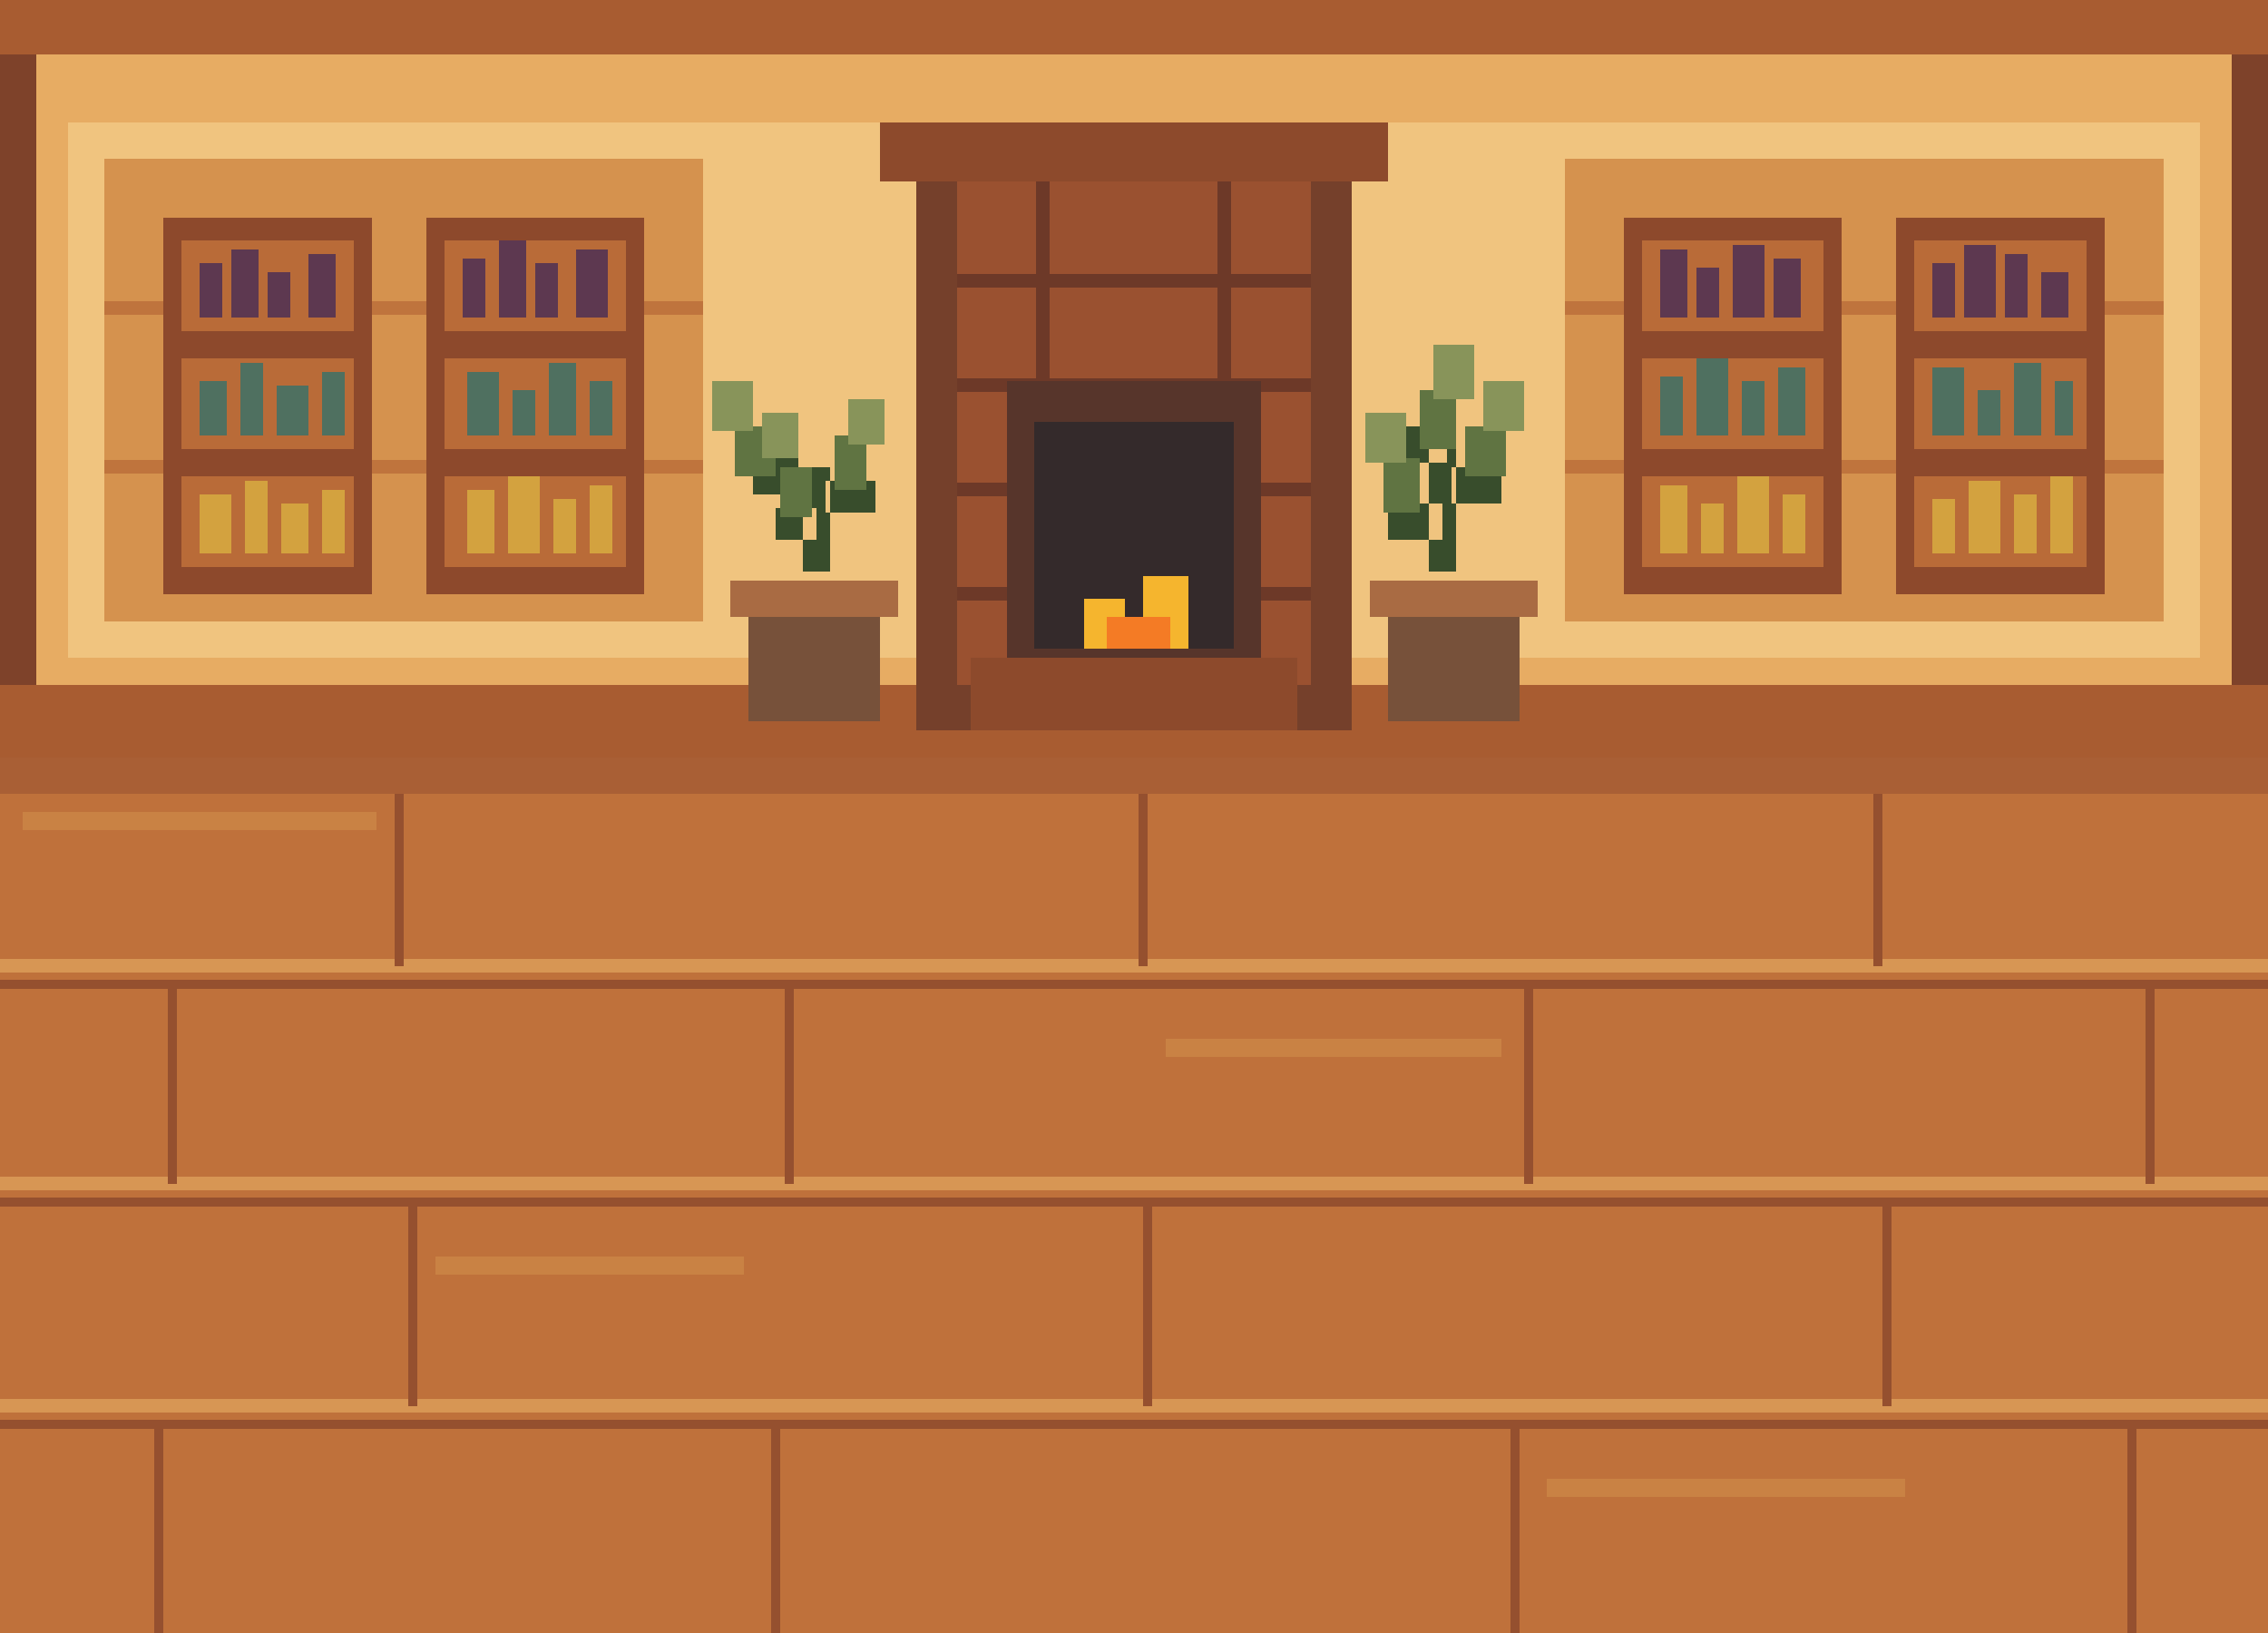
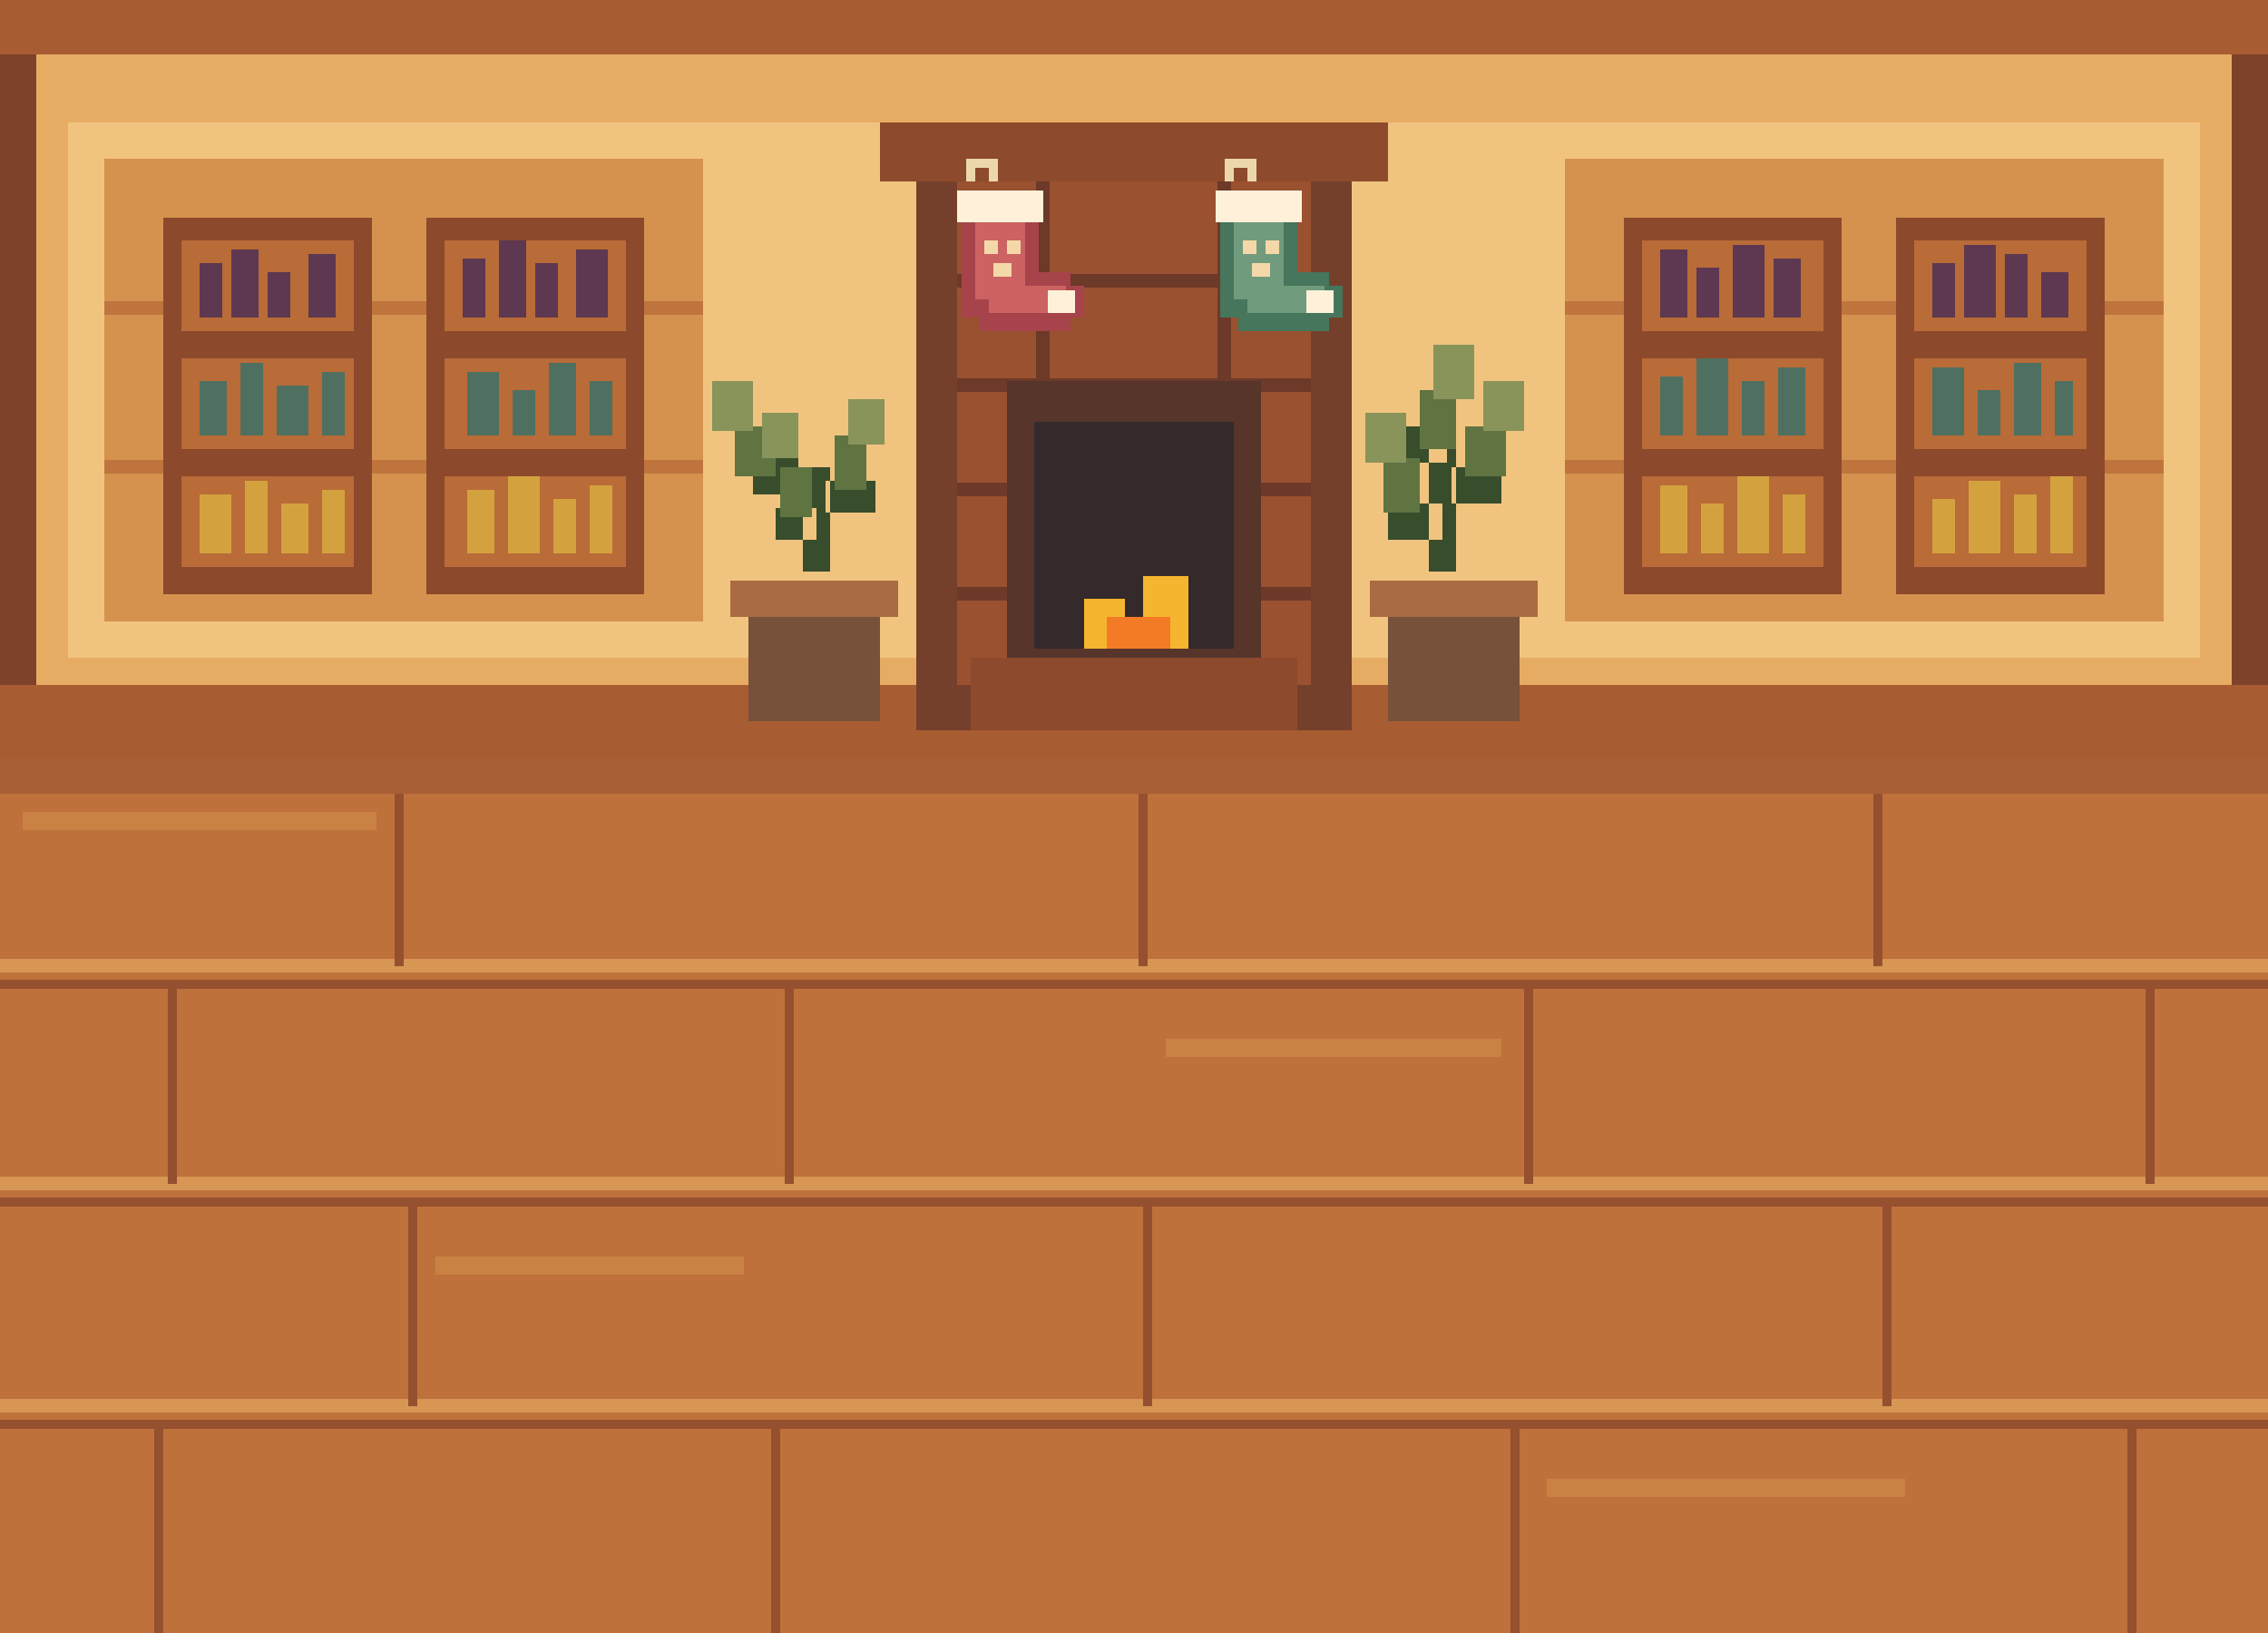
<svg xmlns="http://www.w3.org/2000/svg" viewBox="0 0 500 360" preserveAspectRatio="none" shape-rendering="crispEdges">
  <path fill="#cf8043" d="M0 0h500v360H0z" />
  <path fill="#e7ac63" d="M0 12h500v151H0z" />
  <path fill="#f0c47f" d="M15 27h470v118H15z" />
  <path fill="#a85c31" d="M0 0h500v12H0zM0 151h500v16H0z" />
  <path fill="#7e422a" d="M0 12h8v139H0zM492 12h8v139h-8z" />
  <path fill="#d5924e" d="M23 35h132v102H23zM345 35h132v102H345z" />
  <path fill="none" stroke="#bf743d" stroke-width="3" d="M23 68h132M23 103h132M345 68h132M345 103h132" />
  <path fill="#8d492c" d="M36 48h46v83H36zM94 48h48v83H94zM358 48h48v83h-48zM418 48h46v83h-46z" />
  <path fill="#b96b38" d="M40 53h38v20H40zM40 79h38v20H40zM40 105h38v20H40zM98 53h40v20H98zM98 79h40v20H98zM98 105h40v20H98zM362 53h40v20h-40zM362 79h40v20h-40zM362 105h40v20h-40zM422 53h38v20h-38zM422 79h38v20h-38zM422 105h38v20h-38z" />
  <path fill="#5d3850" d="M44 58h5v12h-5zM51 55h6v15h-6zM59 60h5v10h-5zM68 56h6v14h-6zM102 57h5v13h-5zM110 53h6v17h-6zM118 58h5v12h-5zM127 55h7v15h-7zM366 55h6v15h-6zM374 59h5v11h-5zM382 54h7v16h-7zM391 57h6v13h-6zM426 58h5v12h-5zM433 54h7v16h-7zM442 56h5v14h-5zM450 60h6v10h-6z" />
  <path fill="#4f7060" d="M44 84h6v12h-6zM53 80h5v16h-5zM61 85h7v11h-7zM71 82h5v14h-5zM103 82h7v14h-7zM113 86h5v10h-5zM121 80h6v16h-6zM130 84h5v12h-5zM366 83h5v13h-5zM374 79h7v17h-7zM384 84h5v12h-5zM392 81h6v15h-6zM426 81h7v15h-7zM436 86h5v10h-5zM444 80h6v16h-6zM453 84h4v12h-4z" />
  <path fill="#d3a23f" d="M44 109h7v13h-7zM54 106h5v16h-5zM62 111h6v11h-6zM71 108h5v14h-5zM103 108h6v14h-6zM112 105h7v17h-7zM122 110h5v12h-5zM130 107h5v15h-5zM366 107h6v15h-6zM375 111h5v11h-5zM383 105h7v17h-7zM393 109h5v13h-5zM426 110h5v12h-5zM434 106h7v16h-7zM444 109h5v13h-5zM452 105h5v17h-5z" />
  <path fill="#75402b" d="M202 31h96v130h-96z" />
  <path fill="#9a5130" d="M211 40h78v111h-78z" />
  <path fill="none" stroke="#6d3928" stroke-width="3" d="M211 62h78M211 85h78M211 108h78M211 131h78M230 40v111M270 40v111" />
  <path fill="#57352b" d="M222 84h56v67h-56z" />
  <path fill="#342a2b" d="M228 93h44v50h-44z" />
  <path fill="#8d4a2c" d="M194 27h112v13H194zM214 145h72v16h-72z" />
  <path fill="#f5b52e" d="M239 132h9v11h-9zM252 127h10v16h-10z" />
  <path fill="#f47b25" d="M244 136h14v7h-14z" />
  <path fill="#77513a" d="M165 132h29v27h-29zM306 132h29v27h-29z" />
  <path fill="#a96b43" d="M161 128h37v8h-37zM302 128h37v8h-37z" />
  <path fill="#384d2c" d="M177 126h6v-23h-6zM171 112h9v7h-9zM182 106h11v7h-11zM166 101h10v8h-10zM315 126h6v-28h-6zM306 111h12v8h-12zM320 103h11v8h-11zM310 94h9v8h-9z" />
  <path fill="#607442" d="M172 103h7v11h-7zM184 96h7v12h-7zM162 94h9v11h-9zM305 101h8v12h-8zM323 94h9v11h-9zM313 86h8v13h-8z" />
  <path fill="#88945a" d="M168 91h8v10h-8zM187 88h8v10h-8zM157 84h9v11h-9zM301 91h9v11h-9zM327 84h9v11h-9zM316 76h9v12h-9z" />
  <path fill="#bf713b" d="M0 167h500v193H0z" />
  <path fill="#a95f35" d="M0 167h500v8H0z" />
  <path fill="none" stroke="#d79654" stroke-width="3" d="M0 213h500M0 261h500M0 310h500" />
  <path fill="none" stroke="#95502f" stroke-width="2" d="M0 217h500M0 265h500M0 314h500M88 175v38M252 175v38M414 175v38M38 217v44M174 217v44M337 217v44M474 217v44M91 265v45M253 265v45M416 265v45M35 314v46M171 314v46M334 314v46M470 314v46" />
  <path fill="#c98244" d="M5 179h78v4H5zM257 229h74v4h-74zM96 277h68v4H96zM341 326h79v4h-79z" />
+   <g transform="translate(211 40)">
+     <path d="M3 0V-4H8V0" fill="none" stroke="#ecd7ac" stroke-width="2" />
+     <path d="M1 3H18V20H25V23H28V30H25V33H5V30H1Z" fill="#a7434b" />
+     <path d="M4 7H15V23H24V29H7V26H4Z" fill="#cc6261" />
+     <path d="M0 2H19V9H0Z M20 24H26V29H20Z" fill="#fff1d9" />
+     <path d="M6 13H9V16H6Z M11 13H14V16H11Z M8 18H12V21H8Z" fill="#f5d8a9" />
+   </g>
+   <g transform="translate(268 40)">
+     <path d="M3 0V-4H8V0" fill="none" stroke="#ecd7ac" stroke-width="2" />
+     <path d="M1 3H18V20H25V23H28V30H25V33H5V30H1Z" fill="#46765b" />
+     <path d="M4 7H15V23H24V29H7V26H4Z" fill="#719b7d" />
+     <path d="M0 2H19V9H0Z M20 24H26V29H20Z" fill="#fff1d9" />
+     <path d="M6 13H9V16H6Z M11 13H14V16H11Z M8 18H12V21H8Z" fill="#f5d8a9" />
+   </g>
</svg>
